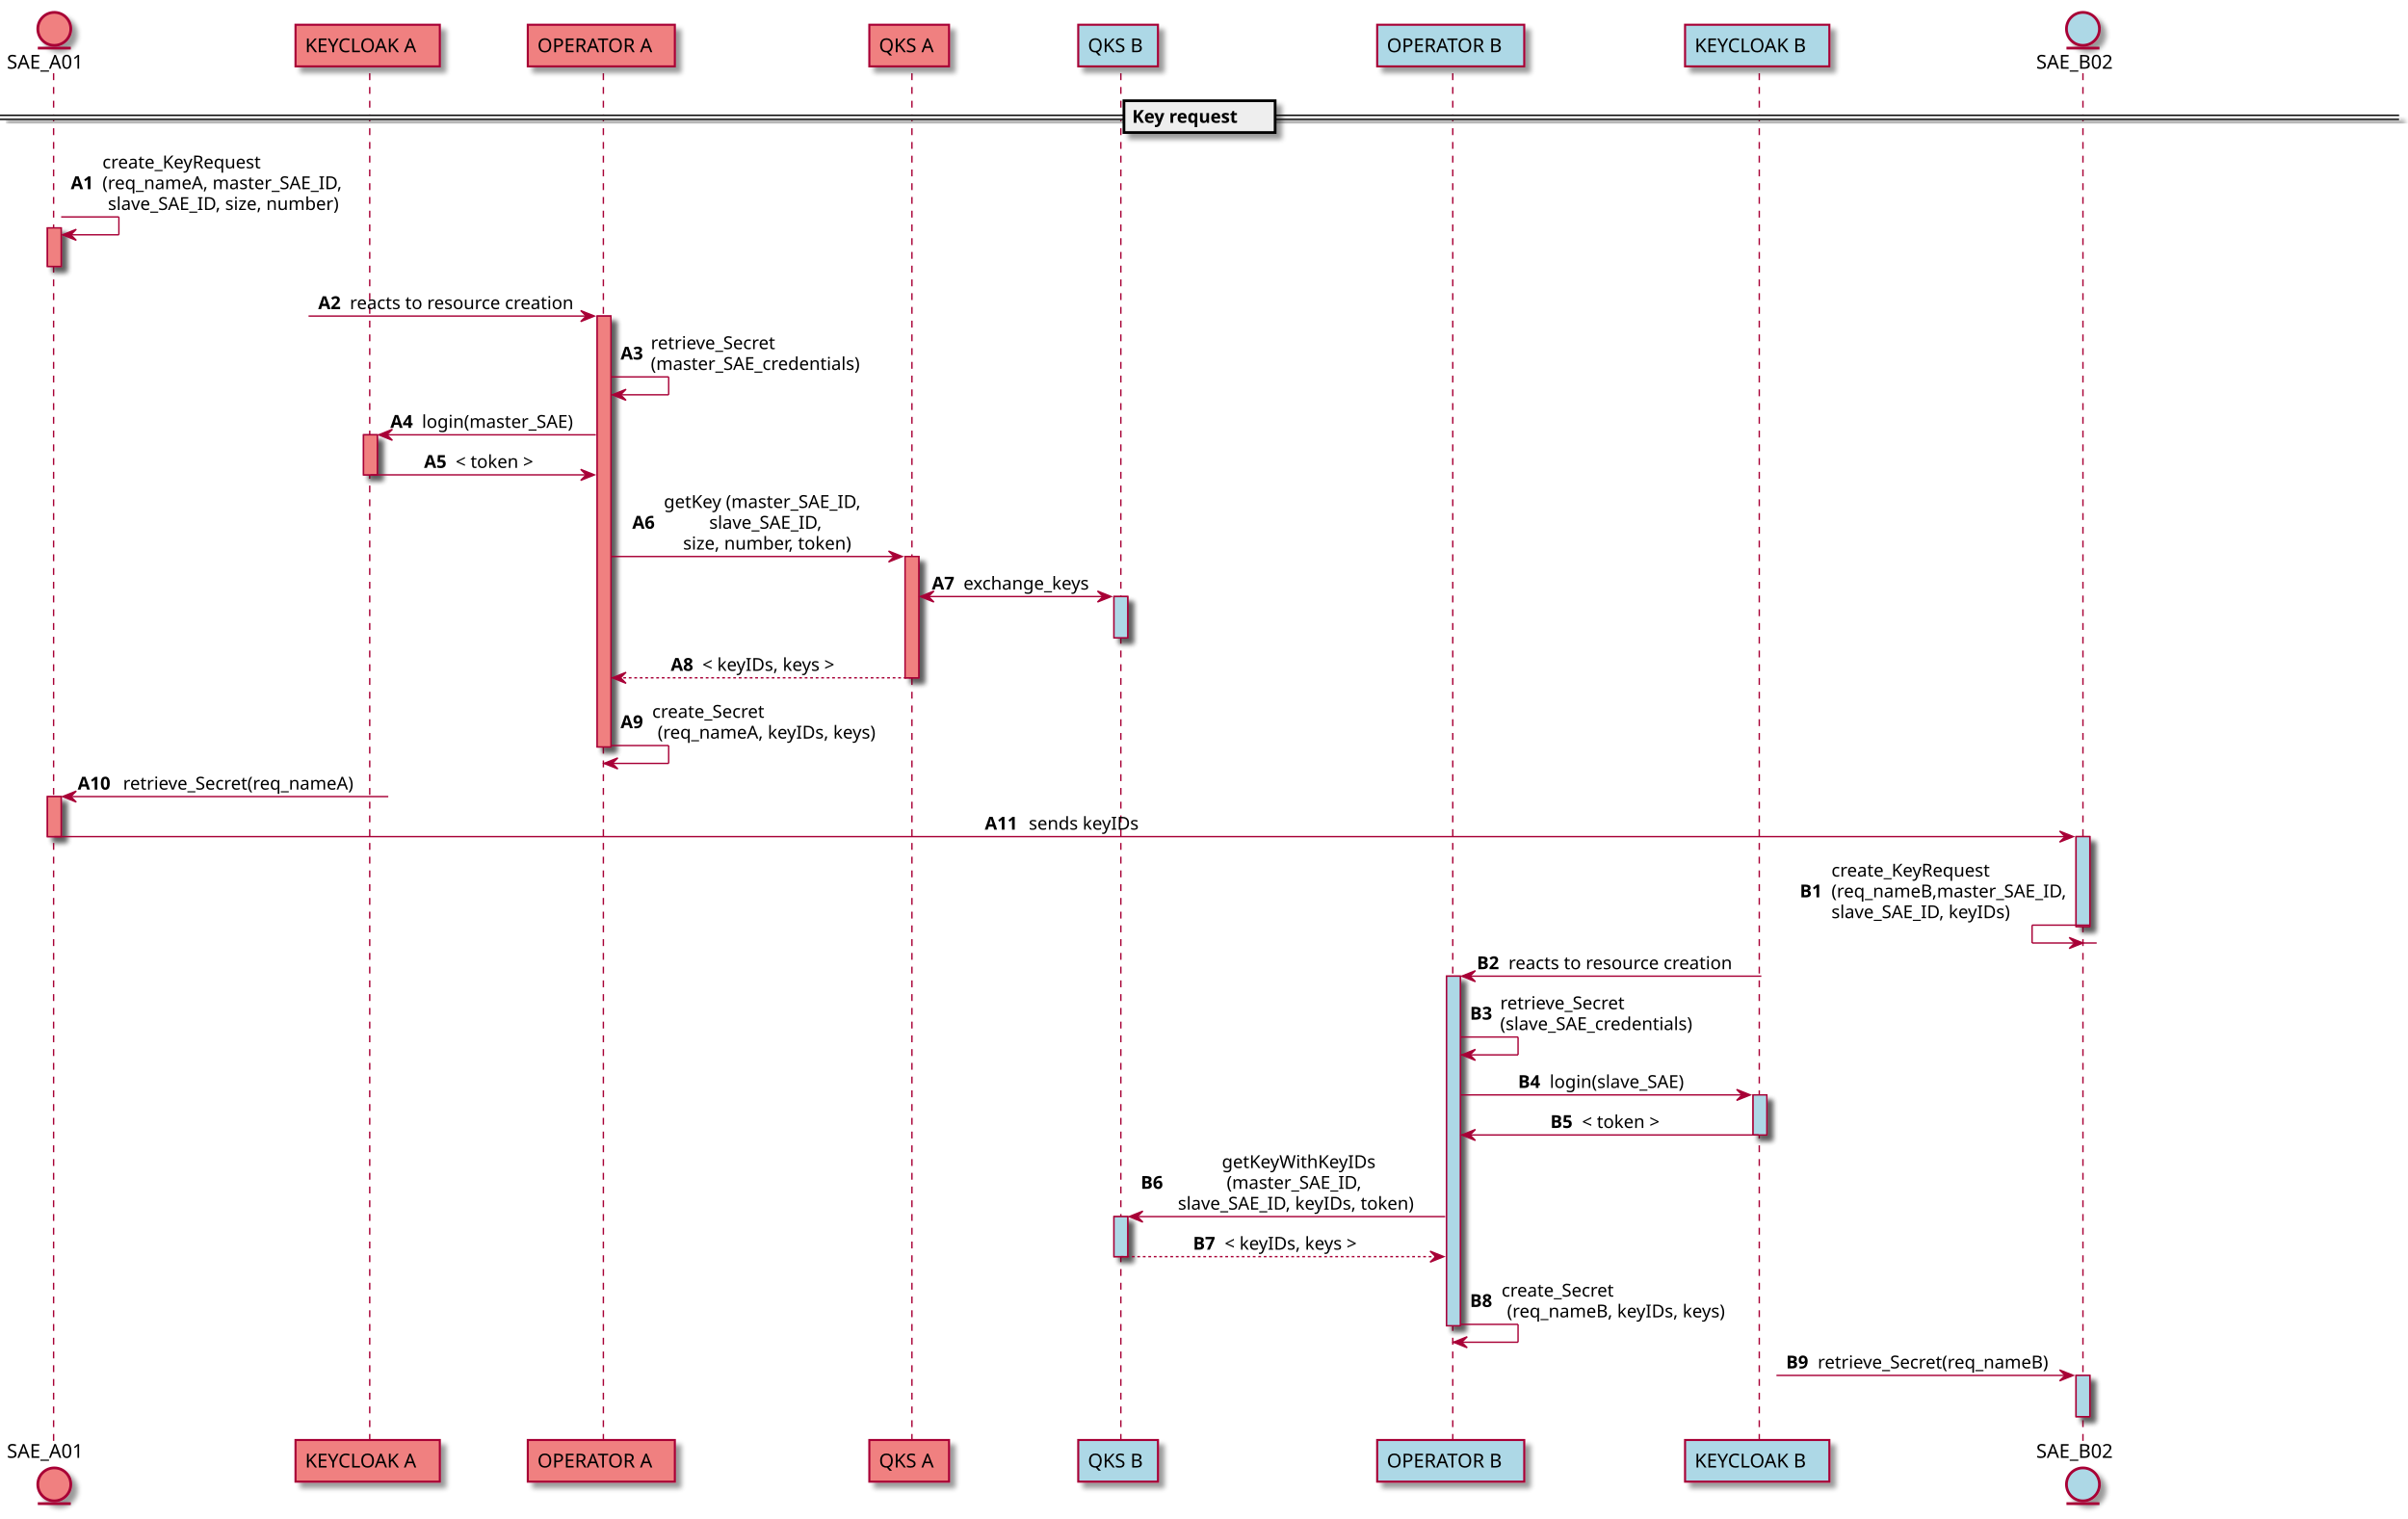
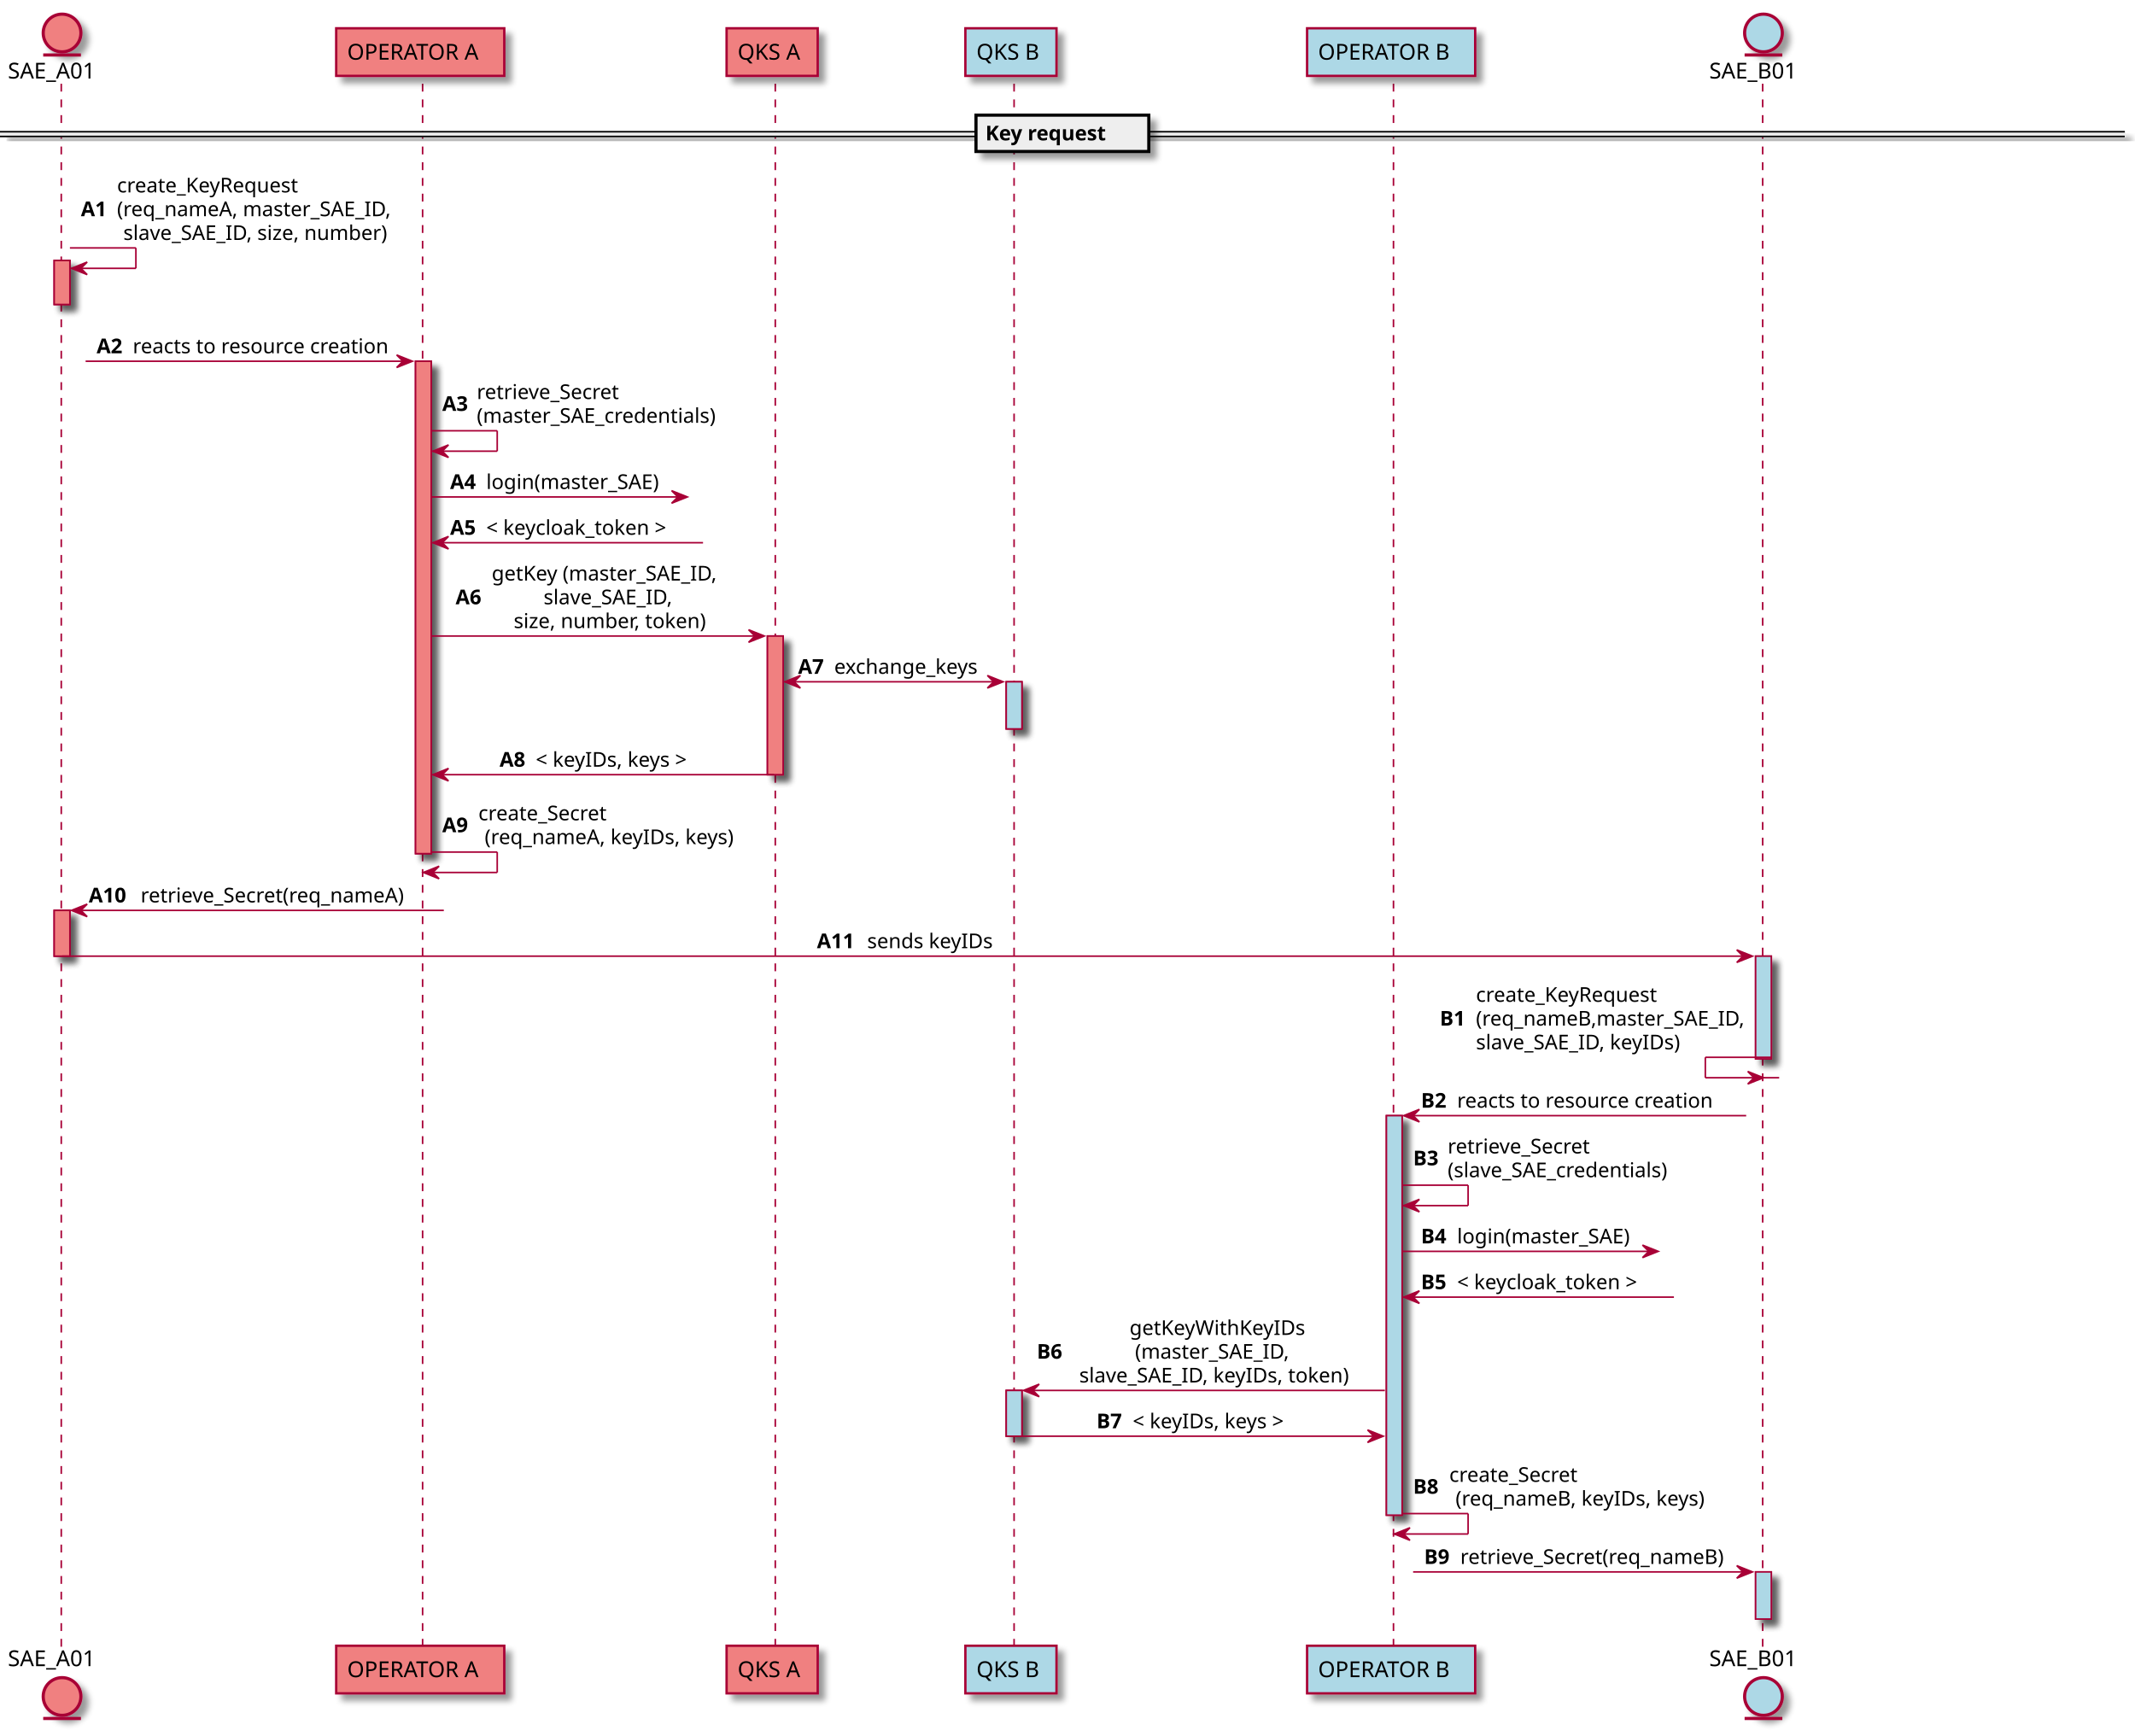
- <svg xmlns="http://www.w3.org/2000/svg" contentScriptType="application/ecmascript" contentStyleType="text/css" height="1105px" preserveAspectRatio="none" style="width:1752px;height:1105px;background:#FFFFFF;" version="1.1" viewBox="0 0 1752 1105" width="1752px" zoomAndPan="magnify">
+ <svg xmlns="http://www.w3.org/2000/svg" contentScriptType="application/ecmascript" contentStyleType="text/css" height="1105px" preserveAspectRatio="none" style="width:1359px;height:1105px;background:#FFFFFF;" version="1.1" viewBox="0 0 1359 1105" width="1359px" zoomAndPan="magnify">
  <defs>
-     <filter height="300%" id="f1t8utbbnerh4x" width="300%" x="-1" y="-1">
+     <filter height="300%" id="fbura4qzcntbe" width="300%" x="-1" y="-1">
      <feGaussianBlur result="blurOut" stdDeviation="2.0" />
      <feColorMatrix in="blurOut" result="blurOut2" type="matrix" values="0 0 0 0 0 0 0 0 0 0 0 0 0 0 0 0 0 0 .4 0" />
      <feOffset dx="4.0" dy="4.0" in="blurOut2" result="blurOut3" />
      <feBlend in="SourceGraphic" in2="blurOut3" mode="normal" />
    </filter>
  </defs>
  <g>
-     <rect fill="#F08080" filter="url(#f1t8utbbnerh4x)" height="28" style="stroke:#A80036;stroke-width:1.0;" width="10" x="34.5" y="165.828" />
-     <rect fill="#F08080" filter="url(#f1t8utbbnerh4x)" height="29.133" style="stroke:#A80036;stroke-width:1.0;" width="10" x="34.5" y="579.555" />
-     <rect fill="#F08080" filter="url(#f1t8utbbnerh4x)" height="29.133" style="stroke:#A80036;stroke-width:1.0;" width="10" x="264.5" y="316.359" />
-     <rect fill="#F08080" filter="url(#f1t8utbbnerh4x)" height="313.461" style="stroke:#A80036;stroke-width:1.0;" width="10" x="434.5" y="229.961" />
-     <rect fill="#F08080" filter="url(#f1t8utbbnerh4x)" height="88.266" style="stroke:#A80036;stroke-width:1.0;" width="10" x="658.5" y="404.891" />
-     <rect fill="#ADD8E6" filter="url(#f1t8utbbnerh4x)" height="30" style="stroke:#A80036;stroke-width:1.0;" width="10" x="810.5" y="434.023" />
-     <rect fill="#ADD8E6" filter="url(#f1t8utbbnerh4x)" height="29.133" style="stroke:#A80036;stroke-width:1.0;" width="10" x="810.5" y="885.148" />
-     <rect fill="#ADD8E6" filter="url(#f1t8utbbnerh4x)" height="254.328" style="stroke:#A80036;stroke-width:1.0;" width="10" x="1052.5" y="710.219" />
-     <rect fill="#ADD8E6" filter="url(#f1t8utbbnerh4x)" height="29.133" style="stroke:#A80036;stroke-width:1.0;" width="10" x="1275.5" y="796.617" />
-     <rect fill="#ADD8E6" filter="url(#f1t8utbbnerh4x)" height="65.398" style="stroke:#A80036;stroke-width:1.0;" width="10" x="1510.5" y="608.688" />
-     <rect fill="#ADD8E6" filter="url(#f1t8utbbnerh4x)" height="30" style="stroke:#A80036;stroke-width:1.0;" width="10" x="1510.5" y="1000.68" />
+     <rect fill="#F08080" filter="url(#fbura4qzcntbe)" height="28" style="stroke:#A80036;stroke-width:1.0;" width="10" x="34.5" y="165.828" />
+     <rect fill="#F08080" filter="url(#fbura4qzcntbe)" height="29.133" style="stroke:#A80036;stroke-width:1.0;" width="10" x="34.5" y="579.555" />
+     <rect fill="#F08080" filter="url(#fbura4qzcntbe)" height="313.461" style="stroke:#A80036;stroke-width:1.0;" width="10" x="264.5" y="229.961" />
+     <rect fill="#F08080" filter="url(#fbura4qzcntbe)" height="88.266" style="stroke:#A80036;stroke-width:1.0;" width="10" x="488.5" y="404.891" />
+     <rect fill="#ADD8E6" filter="url(#fbura4qzcntbe)" height="30" style="stroke:#A80036;stroke-width:1.0;" width="10" x="640.5" y="434.023" />
+     <rect fill="#ADD8E6" filter="url(#fbura4qzcntbe)" height="29.133" style="stroke:#A80036;stroke-width:1.0;" width="10" x="640.5" y="885.148" />
+     <rect fill="#ADD8E6" filter="url(#fbura4qzcntbe)" height="254.328" style="stroke:#A80036;stroke-width:1.0;" width="10" x="882.5" y="710.219" />
+     <rect fill="#ADD8E6" filter="url(#fbura4qzcntbe)" height="65.398" style="stroke:#A80036;stroke-width:1.0;" width="10" x="1117.5" y="608.688" />
+     <rect fill="#ADD8E6" filter="url(#fbura4qzcntbe)" height="30" style="stroke:#A80036;stroke-width:1.0;" width="10" x="1117.5" y="1000.68" />
    <line style="stroke:#A80036;stroke-width:1.0;stroke-dasharray:5.0,5.0;" x1="39" x2="39" y1="53.297" y2="1048.68" />
    <line style="stroke:#A80036;stroke-width:1.0;stroke-dasharray:5.0,5.0;" x1="269" x2="269" y1="53.297" y2="1048.68" />
-     <line style="stroke:#A80036;stroke-width:1.0;stroke-dasharray:5.0,5.0;" x1="439" x2="439" y1="53.297" y2="1048.68" />
-     <line style="stroke:#A80036;stroke-width:1.0;stroke-dasharray:5.0,5.0;" x1="663.5" x2="663.5" y1="53.297" y2="1048.68" />
-     <line style="stroke:#A80036;stroke-width:1.0;stroke-dasharray:5.0,5.0;" x1="815.5" x2="815.5" y1="53.297" y2="1048.68" />
-     <line style="stroke:#A80036;stroke-width:1.0;stroke-dasharray:5.0,5.0;" x1="1057" x2="1057" y1="53.297" y2="1048.68" />
-     <line style="stroke:#A80036;stroke-width:1.0;stroke-dasharray:5.0,5.0;" x1="1280" x2="1280" y1="53.297" y2="1048.68" />
-     <line style="stroke:#A80036;stroke-width:1.0;stroke-dasharray:5.0,5.0;" x1="1515.5" x2="1515.5" y1="53.297" y2="1048.68" />
+     <line style="stroke:#A80036;stroke-width:1.0;stroke-dasharray:5.0,5.0;" x1="493.5" x2="493.5" y1="53.297" y2="1048.68" />
+     <line style="stroke:#A80036;stroke-width:1.0;stroke-dasharray:5.0,5.0;" x1="645.5" x2="645.5" y1="53.297" y2="1048.68" />
+     <line style="stroke:#A80036;stroke-width:1.0;stroke-dasharray:5.0,5.0;" x1="887" x2="887" y1="53.297" y2="1048.68" />
+     <line style="stroke:#A80036;stroke-width:1.0;stroke-dasharray:5.0,5.0;" x1="1122" x2="1122" y1="53.297" y2="1048.68" />
    <text fill="#000000" font-family="sans-serif" font-size="14" lengthAdjust="spacing" textLength="63" x="5" y="49.995">SAE_A01</text>
-     <ellipse cx="39.5" cy="21" fill="#F08080" filter="url(#f1t8utbbnerh4x)" rx="12" ry="12" style="stroke:#A80036;stroke-width:2.0;" />
+     <ellipse cx="39.5" cy="21" fill="#F08080" filter="url(#fbura4qzcntbe)" rx="12" ry="12" style="stroke:#A80036;stroke-width:2.0;" />
    <line style="stroke:#A80036;stroke-width:2.0;" x1="27.5" x2="51.5" y1="35" y2="35" />
    <text fill="#000000" font-family="sans-serif" font-size="14" lengthAdjust="spacing" textLength="63" x="5" y="1060.675">SAE_A01</text>
-     <ellipse cx="39.5" cy="1079.977" fill="#F08080" filter="url(#f1t8utbbnerh4x)" rx="12" ry="12" style="stroke:#A80036;stroke-width:2.0;" />
+     <ellipse cx="39.5" cy="1079.977" fill="#F08080" filter="url(#fbura4qzcntbe)" rx="12" ry="12" style="stroke:#A80036;stroke-width:2.0;" />
    <line style="stroke:#A80036;stroke-width:2.0;" x1="27.5" x2="51.5" y1="1093.977" y2="1093.977" />
-     <rect fill="#F08080" filter="url(#f1t8utbbnerh4x)" height="30.297" style="stroke:#A80036;stroke-width:1.5;" width="105" x="215" y="18" />
-     <text fill="#000000" font-family="sans-serif" font-size="14" lengthAdjust="spacing" textLength="91" x="222" y="37.995">KEYCLOAK A</text>
-     <rect fill="#F08080" filter="url(#f1t8utbbnerh4x)" height="30.297" style="stroke:#A80036;stroke-width:1.5;" width="105" x="215" y="1047.68" />
-     <text fill="#000000" font-family="sans-serif" font-size="14" lengthAdjust="spacing" textLength="91" x="222" y="1067.675">KEYCLOAK A</text>
-     <rect fill="#F08080" filter="url(#f1t8utbbnerh4x)" height="30.297" style="stroke:#A80036;stroke-width:1.5;" width="107" x="384" y="18" />
-     <text fill="#000000" font-family="sans-serif" font-size="14" lengthAdjust="spacing" textLength="93" x="391" y="37.995">OPERATOR A</text>
-     <rect fill="#F08080" filter="url(#f1t8utbbnerh4x)" height="30.297" style="stroke:#A80036;stroke-width:1.5;" width="107" x="384" y="1047.68" />
-     <text fill="#000000" font-family="sans-serif" font-size="14" lengthAdjust="spacing" textLength="93" x="391" y="1067.675">OPERATOR A</text>
-     <rect fill="#F08080" filter="url(#f1t8utbbnerh4x)" height="30.297" style="stroke:#A80036;stroke-width:1.5;" width="58" x="632.5" y="18" />
-     <text fill="#000000" font-family="sans-serif" font-size="14" lengthAdjust="spacing" textLength="44" x="639.5" y="37.995">QKS A</text>
-     <rect fill="#F08080" filter="url(#f1t8utbbnerh4x)" height="30.297" style="stroke:#A80036;stroke-width:1.5;" width="58" x="632.5" y="1047.68" />
-     <text fill="#000000" font-family="sans-serif" font-size="14" lengthAdjust="spacing" textLength="44" x="639.5" y="1067.675">QKS A</text>
-     <rect fill="#ADD8E6" filter="url(#f1t8utbbnerh4x)" height="30.297" style="stroke:#A80036;stroke-width:1.5;" width="58" x="784.5" y="18" />
-     <text fill="#000000" font-family="sans-serif" font-size="14" lengthAdjust="spacing" textLength="44" x="791.5" y="37.995">QKS B</text>
-     <rect fill="#ADD8E6" filter="url(#f1t8utbbnerh4x)" height="30.297" style="stroke:#A80036;stroke-width:1.5;" width="58" x="784.5" y="1047.68" />
-     <text fill="#000000" font-family="sans-serif" font-size="14" lengthAdjust="spacing" textLength="44" x="791.5" y="1067.675">QKS B</text>
-     <rect fill="#ADD8E6" filter="url(#f1t8utbbnerh4x)" height="30.297" style="stroke:#A80036;stroke-width:1.5;" width="107" x="1002" y="18" />
-     <text fill="#000000" font-family="sans-serif" font-size="14" lengthAdjust="spacing" textLength="93" x="1009" y="37.995">OPERATOR B</text>
-     <rect fill="#ADD8E6" filter="url(#f1t8utbbnerh4x)" height="30.297" style="stroke:#A80036;stroke-width:1.5;" width="107" x="1002" y="1047.68" />
-     <text fill="#000000" font-family="sans-serif" font-size="14" lengthAdjust="spacing" textLength="93" x="1009" y="1067.675">OPERATOR B</text>
-     <rect fill="#ADD8E6" filter="url(#f1t8utbbnerh4x)" height="30.297" style="stroke:#A80036;stroke-width:1.5;" width="105" x="1226" y="18" />
-     <text fill="#000000" font-family="sans-serif" font-size="14" lengthAdjust="spacing" textLength="91" x="1233" y="37.995">KEYCLOAK B</text>
-     <rect fill="#ADD8E6" filter="url(#f1t8utbbnerh4x)" height="30.297" style="stroke:#A80036;stroke-width:1.5;" width="105" x="1226" y="1047.68" />
-     <text fill="#000000" font-family="sans-serif" font-size="14" lengthAdjust="spacing" textLength="91" x="1233" y="1067.675">KEYCLOAK B</text>
-     <text fill="#000000" font-family="sans-serif" font-size="14" lengthAdjust="spacing" textLength="62" x="1481.5" y="49.995">SAE_B02</text>
-     <ellipse cx="1515.5" cy="21" fill="#ADD8E6" filter="url(#f1t8utbbnerh4x)" rx="12" ry="12" style="stroke:#A80036;stroke-width:2.0;" />
-     <line style="stroke:#A80036;stroke-width:2.0;" x1="1503.5" x2="1527.5" y1="35" y2="35" />
-     <text fill="#000000" font-family="sans-serif" font-size="14" lengthAdjust="spacing" textLength="62" x="1481.5" y="1060.675">SAE_B02</text>
-     <ellipse cx="1515.5" cy="1079.977" fill="#ADD8E6" filter="url(#f1t8utbbnerh4x)" rx="12" ry="12" style="stroke:#A80036;stroke-width:2.0;" />
-     <line style="stroke:#A80036;stroke-width:2.0;" x1="1503.5" x2="1527.5" y1="1093.977" y2="1093.977" />
-     <rect fill="#F08080" filter="url(#f1t8utbbnerh4x)" height="28" style="stroke:#A80036;stroke-width:1.0;" width="10" x="34.5" y="165.828" />
-     <rect fill="#F08080" filter="url(#f1t8utbbnerh4x)" height="29.133" style="stroke:#A80036;stroke-width:1.0;" width="10" x="34.5" y="579.555" />
-     <rect fill="#F08080" filter="url(#f1t8utbbnerh4x)" height="29.133" style="stroke:#A80036;stroke-width:1.0;" width="10" x="264.5" y="316.359" />
-     <rect fill="#F08080" filter="url(#f1t8utbbnerh4x)" height="313.461" style="stroke:#A80036;stroke-width:1.0;" width="10" x="434.5" y="229.961" />
-     <rect fill="#F08080" filter="url(#f1t8utbbnerh4x)" height="88.266" style="stroke:#A80036;stroke-width:1.0;" width="10" x="658.5" y="404.891" />
-     <rect fill="#ADD8E6" filter="url(#f1t8utbbnerh4x)" height="30" style="stroke:#A80036;stroke-width:1.0;" width="10" x="810.5" y="434.023" />
-     <rect fill="#ADD8E6" filter="url(#f1t8utbbnerh4x)" height="29.133" style="stroke:#A80036;stroke-width:1.0;" width="10" x="810.5" y="885.148" />
-     <rect fill="#ADD8E6" filter="url(#f1t8utbbnerh4x)" height="254.328" style="stroke:#A80036;stroke-width:1.0;" width="10" x="1052.5" y="710.219" />
-     <rect fill="#ADD8E6" filter="url(#f1t8utbbnerh4x)" height="29.133" style="stroke:#A80036;stroke-width:1.0;" width="10" x="1275.5" y="796.617" />
-     <rect fill="#ADD8E6" filter="url(#f1t8utbbnerh4x)" height="65.398" style="stroke:#A80036;stroke-width:1.0;" width="10" x="1510.5" y="608.688" />
-     <rect fill="#ADD8E6" filter="url(#f1t8utbbnerh4x)" height="30" style="stroke:#A80036;stroke-width:1.0;" width="10" x="1510.5" y="1000.68" />
-     <rect fill="#EEEEEE" filter="url(#f1t8utbbnerh4x)" height="3" style="stroke:#EEEEEE;stroke-width:1.0;" width="1745.5" x="0" y="83.863" />
-     <line style="stroke:#000000;stroke-width:1.0;" x1="0" x2="1745.5" y1="83.863" y2="83.863" />
-     <line style="stroke:#000000;stroke-width:1.0;" x1="0" x2="1745.5" y1="86.863" y2="86.863" />
-     <rect fill="#EEEEEE" filter="url(#f1t8utbbnerh4x)" height="23.133" style="stroke:#000000;stroke-width:2.0;" width="110" x="817.75" y="73.297" />
-     <text fill="#000000" font-family="sans-serif" font-size="13" font-weight="bold" lengthAdjust="spacing" textLength="91" x="823.75" y="89.364">Key request</text>
+     <rect fill="#F08080" filter="url(#fbura4qzcntbe)" height="30.297" style="stroke:#A80036;stroke-width:1.5;" width="107" x="214" y="18" />
+     <text fill="#000000" font-family="sans-serif" font-size="14" lengthAdjust="spacing" textLength="93" x="221" y="37.995">OPERATOR A</text>
+     <rect fill="#F08080" filter="url(#fbura4qzcntbe)" height="30.297" style="stroke:#A80036;stroke-width:1.5;" width="107" x="214" y="1047.68" />
+     <text fill="#000000" font-family="sans-serif" font-size="14" lengthAdjust="spacing" textLength="93" x="221" y="1067.675">OPERATOR A</text>
+     <rect fill="#F08080" filter="url(#fbura4qzcntbe)" height="30.297" style="stroke:#A80036;stroke-width:1.5;" width="58" x="462.5" y="18" />
+     <text fill="#000000" font-family="sans-serif" font-size="14" lengthAdjust="spacing" textLength="44" x="469.5" y="37.995">QKS A</text>
+     <rect fill="#F08080" filter="url(#fbura4qzcntbe)" height="30.297" style="stroke:#A80036;stroke-width:1.5;" width="58" x="462.5" y="1047.68" />
+     <text fill="#000000" font-family="sans-serif" font-size="14" lengthAdjust="spacing" textLength="44" x="469.5" y="1067.675">QKS A</text>
+     <rect fill="#ADD8E6" filter="url(#fbura4qzcntbe)" height="30.297" style="stroke:#A80036;stroke-width:1.5;" width="58" x="614.5" y="18" />
+     <text fill="#000000" font-family="sans-serif" font-size="14" lengthAdjust="spacing" textLength="44" x="621.5" y="37.995">QKS B</text>
+     <rect fill="#ADD8E6" filter="url(#fbura4qzcntbe)" height="30.297" style="stroke:#A80036;stroke-width:1.5;" width="58" x="614.5" y="1047.68" />
+     <text fill="#000000" font-family="sans-serif" font-size="14" lengthAdjust="spacing" textLength="44" x="621.5" y="1067.675">QKS B</text>
+     <rect fill="#ADD8E6" filter="url(#fbura4qzcntbe)" height="30.297" style="stroke:#A80036;stroke-width:1.5;" width="107" x="832" y="18" />
+     <text fill="#000000" font-family="sans-serif" font-size="14" lengthAdjust="spacing" textLength="93" x="839" y="37.995">OPERATOR B</text>
+     <rect fill="#ADD8E6" filter="url(#fbura4qzcntbe)" height="30.297" style="stroke:#A80036;stroke-width:1.5;" width="107" x="832" y="1047.68" />
+     <text fill="#000000" font-family="sans-serif" font-size="14" lengthAdjust="spacing" textLength="93" x="839" y="1067.675">OPERATOR B</text>
+     <text fill="#000000" font-family="sans-serif" font-size="14" lengthAdjust="spacing" textLength="63" x="1088" y="49.995">SAE_B01</text>
+     <ellipse cx="1122.5" cy="21" fill="#ADD8E6" filter="url(#fbura4qzcntbe)" rx="12" ry="12" style="stroke:#A80036;stroke-width:2.0;" />
+     <line style="stroke:#A80036;stroke-width:2.0;" x1="1110.5" x2="1134.5" y1="35" y2="35" />
+     <text fill="#000000" font-family="sans-serif" font-size="14" lengthAdjust="spacing" textLength="63" x="1088" y="1060.675">SAE_B01</text>
+     <ellipse cx="1122.5" cy="1079.977" fill="#ADD8E6" filter="url(#fbura4qzcntbe)" rx="12" ry="12" style="stroke:#A80036;stroke-width:2.0;" />
+     <line style="stroke:#A80036;stroke-width:2.0;" x1="1110.5" x2="1134.5" y1="1093.977" y2="1093.977" />
+     <rect fill="#F08080" filter="url(#fbura4qzcntbe)" height="28" style="stroke:#A80036;stroke-width:1.0;" width="10" x="34.5" y="165.828" />
+     <rect fill="#F08080" filter="url(#fbura4qzcntbe)" height="29.133" style="stroke:#A80036;stroke-width:1.0;" width="10" x="34.5" y="579.555" />
+     <rect fill="#F08080" filter="url(#fbura4qzcntbe)" height="313.461" style="stroke:#A80036;stroke-width:1.0;" width="10" x="264.5" y="229.961" />
+     <rect fill="#F08080" filter="url(#fbura4qzcntbe)" height="88.266" style="stroke:#A80036;stroke-width:1.0;" width="10" x="488.5" y="404.891" />
+     <rect fill="#ADD8E6" filter="url(#fbura4qzcntbe)" height="30" style="stroke:#A80036;stroke-width:1.0;" width="10" x="640.5" y="434.023" />
+     <rect fill="#ADD8E6" filter="url(#fbura4qzcntbe)" height="29.133" style="stroke:#A80036;stroke-width:1.0;" width="10" x="640.5" y="885.148" />
+     <rect fill="#ADD8E6" filter="url(#fbura4qzcntbe)" height="254.328" style="stroke:#A80036;stroke-width:1.0;" width="10" x="882.5" y="710.219" />
+     <rect fill="#ADD8E6" filter="url(#fbura4qzcntbe)" height="65.398" style="stroke:#A80036;stroke-width:1.0;" width="10" x="1117.5" y="608.688" />
+     <rect fill="#ADD8E6" filter="url(#fbura4qzcntbe)" height="30" style="stroke:#A80036;stroke-width:1.0;" width="10" x="1117.5" y="1000.68" />
+     <rect fill="#EEEEEE" filter="url(#fbura4qzcntbe)" height="3" style="stroke:#EEEEEE;stroke-width:1.0;" width="1352.5" x="0" y="83.863" />
+     <line style="stroke:#000000;stroke-width:1.0;" x1="0" x2="1352.5" y1="83.863" y2="83.863" />
+     <line style="stroke:#000000;stroke-width:1.0;" x1="0" x2="1352.5" y1="86.863" y2="86.863" />
+     <rect fill="#EEEEEE" filter="url(#fbura4qzcntbe)" height="23.133" style="stroke:#000000;stroke-width:2.0;" width="110" x="621.25" y="73.297" />
+     <text fill="#000000" font-family="sans-serif" font-size="13" font-weight="bold" lengthAdjust="spacing" textLength="91" x="627.25" y="89.364">Key request</text>
    <line style="stroke:#A80036;stroke-width:1.0;" x1="44.5" x2="86.5" y1="157.828" y2="157.828" />
    <line style="stroke:#A80036;stroke-width:1.0;" x1="86.5" x2="86.5" y1="157.828" y2="170.828" />
    <line style="stroke:#A80036;stroke-width:1.0;" x1="45.5" x2="86.5" y1="170.828" y2="170.828" />
    <polygon fill="#A80036" points="55.5,166.828,45.5,170.828,55.5,174.828,51.5,170.828" style="stroke:#A80036;stroke-width:1.0;" />
    <text fill="#000000" font-family="sans-serif" font-size="13" font-weight="bold" lengthAdjust="spacing" textLength="19" x="51.5" y="137.629">A1</text>
    <text fill="#000000" font-family="sans-serif" font-size="13" lengthAdjust="spacing" textLength="125" x="74.5" y="122.497">create_KeyRequest</text>
    <text fill="#000000" font-family="sans-serif" font-size="13" lengthAdjust="spacing" textLength="189" x="74.5" y="137.629">(req_nameA, master_SAE_ID,</text>
    <text fill="#000000" font-family="sans-serif" font-size="13" lengthAdjust="spacing" textLength="182" x="78.5" y="152.762">slave_SAE_ID, size, number)</text>
-     <polygon fill="#A80036" points="422.5,225.961,432.5,229.961,422.5,233.961,426.5,229.961" style="stroke:#A80036;stroke-width:1.0;" />
-     <line style="stroke:#A80036;stroke-width:1.0;" x1="224.5" x2="428.5" y1="229.961" y2="229.961" />
-     <text fill="#000000" font-family="sans-serif" font-size="13" font-weight="bold" lengthAdjust="spacing" textLength="19" x="231.5" y="224.895">A2</text>
-     <text fill="#000000" font-family="sans-serif" font-size="13" lengthAdjust="spacing" textLength="173" x="254.5" y="224.895">reacts to resource creation</text>
-     <line style="stroke:#A80036;stroke-width:1.0;" x1="444.5" x2="486.5" y1="274.227" y2="274.227" />
-     <line style="stroke:#A80036;stroke-width:1.0;" x1="486.5" x2="486.5" y1="274.227" y2="287.227" />
-     <line style="stroke:#A80036;stroke-width:1.0;" x1="445.5" x2="486.5" y1="287.227" y2="287.227" />
-     <polygon fill="#A80036" points="455.5,283.227,445.5,287.227,455.5,291.227,451.5,287.227" style="stroke:#A80036;stroke-width:1.0;" />
-     <text fill="#000000" font-family="sans-serif" font-size="13" font-weight="bold" lengthAdjust="spacing" textLength="18" x="451.5" y="261.594">A3</text>
-     <text fill="#000000" font-family="sans-serif" font-size="13" lengthAdjust="spacing" textLength="98" x="473.5" y="254.028">retrieve_Secret</text>
-     <text fill="#000000" font-family="sans-serif" font-size="13" lengthAdjust="spacing" textLength="165" x="473.5" y="269.161">(master_SAE_credentials)</text>
-     <polygon fill="#A80036" points="285.5,312.359,275.5,316.359,285.5,320.359,281.5,316.359" style="stroke:#A80036;stroke-width:1.0;" />
-     <line style="stroke:#A80036;stroke-width:1.0;" x1="279.5" x2="433.5" y1="316.359" y2="316.359" />
-     <text fill="#000000" font-family="sans-serif" font-size="13" font-weight="bold" lengthAdjust="spacing" textLength="19" x="284" y="311.293">A4</text>
-     <text fill="#000000" font-family="sans-serif" font-size="13" lengthAdjust="spacing" textLength="118" x="307" y="311.293">login(master_SAE)</text>
-     <polygon fill="#A80036" points="422.5,341.492,432.5,345.492,422.5,349.492,426.5,345.492" style="stroke:#A80036;stroke-width:1.0;" />
-     <line style="stroke:#A80036;stroke-width:1.0;" x1="269.5" x2="428.5" y1="345.492" y2="345.492" />
-     <text fill="#000000" font-family="sans-serif" font-size="13" font-weight="bold" lengthAdjust="spacing" textLength="19" x="308.5" y="340.426">A5</text>
-     <text fill="#000000" font-family="sans-serif" font-size="13" lengthAdjust="spacing" textLength="64" x="331.5" y="340.426">&lt; token &gt;</text>
-     <polygon fill="#A80036" points="646.5,400.891,656.5,404.891,646.5,408.891,650.5,404.891" style="stroke:#A80036;stroke-width:1.0;" />
-     <line style="stroke:#A80036;stroke-width:1.0;" x1="444.5" x2="652.5" y1="404.891" y2="404.891" />
-     <text fill="#000000" font-family="sans-serif" font-size="13" font-weight="bold" lengthAdjust="spacing" textLength="19" x="460" y="384.692">A6</text>
-     <text fill="#000000" font-family="sans-serif" font-size="13" lengthAdjust="spacing" textLength="156" x="483" y="369.559">getKey (master_SAE_ID,</text>
-     <text fill="#000000" font-family="sans-serif" font-size="13" lengthAdjust="spacing" textLength="90" x="516" y="384.692">slave_SAE_ID,</text>
-     <text fill="#000000" font-family="sans-serif" font-size="13" lengthAdjust="spacing" textLength="132" x="497" y="399.825">size, number, token)</text>
-     <polygon fill="#A80036" points="679.5,430.023,669.5,434.023,679.5,438.023,675.5,434.023" style="stroke:#A80036;stroke-width:1.0;" />
-     <polygon fill="#A80036" points="798.5,430.023,808.5,434.023,798.5,438.023,802.5,434.023" style="stroke:#A80036;stroke-width:1.0;" />
-     <line style="stroke:#A80036;stroke-width:1.0;" x1="673.5" x2="804.5" y1="434.023" y2="434.023" />
-     <text fill="#000000" font-family="sans-serif" font-size="13" font-weight="bold" lengthAdjust="spacing" textLength="19" x="678" y="428.957">A7</text>
-     <text fill="#000000" font-family="sans-serif" font-size="13" lengthAdjust="spacing" textLength="100" x="701" y="428.957">exchange_keys</text>
-     <polygon fill="#A80036" points="455.5,489.156,445.5,493.156,455.5,497.156,451.5,493.156" style="stroke:#A80036;stroke-width:1.0;" />
-     <line style="stroke:#A80036;stroke-width:1.0;stroke-dasharray:2.0,2.0;" x1="449.5" x2="662.5" y1="493.156" y2="493.156" />
-     <text fill="#000000" font-family="sans-serif" font-size="13" font-weight="bold" lengthAdjust="spacing" textLength="19" x="488" y="488.09">A8</text>
-     <text fill="#000000" font-family="sans-serif" font-size="13" lengthAdjust="spacing" textLength="109" x="511" y="488.09">&lt; keyIDs, keys &gt;</text>
-     <line style="stroke:#A80036;stroke-width:1.0;" x1="444.5" x2="486.5" y1="542.422" y2="542.422" />
-     <line style="stroke:#A80036;stroke-width:1.0;" x1="486.5" x2="486.5" y1="542.422" y2="555.422" />
-     <line style="stroke:#A80036;stroke-width:1.0;" x1="439.5" x2="486.5" y1="555.422" y2="555.422" />
-     <polygon fill="#A80036" points="449.5,551.422,439.5,555.422,449.5,559.422,445.5,555.422" style="stroke:#A80036;stroke-width:1.0;" />
-     <text fill="#000000" font-family="sans-serif" font-size="13" font-weight="bold" lengthAdjust="spacing" textLength="19" x="451.5" y="529.79">A9</text>
-     <text fill="#000000" font-family="sans-serif" font-size="13" lengthAdjust="spacing" textLength="89" x="474.5" y="522.223">create_Secret</text>
-     <text fill="#000000" font-family="sans-serif" font-size="13" lengthAdjust="spacing" textLength="173" x="478.5" y="537.356">(req_nameA, keyIDs, keys)</text>
+     <polygon fill="#A80036" points="252.5,225.961,262.5,229.961,252.5,233.961,256.5,229.961" style="stroke:#A80036;stroke-width:1.0;" />
+     <line style="stroke:#A80036;stroke-width:1.0;" x1="54.5" x2="258.5" y1="229.961" y2="229.961" />
+     <text fill="#000000" font-family="sans-serif" font-size="13" font-weight="bold" lengthAdjust="spacing" textLength="19" x="61.5" y="224.895">A2</text>
+     <text fill="#000000" font-family="sans-serif" font-size="13" lengthAdjust="spacing" textLength="173" x="84.5" y="224.895">reacts to resource creation</text>
+     <line style="stroke:#A80036;stroke-width:1.0;" x1="274.5" x2="316.5" y1="274.227" y2="274.227" />
+     <line style="stroke:#A80036;stroke-width:1.0;" x1="316.5" x2="316.5" y1="274.227" y2="287.227" />
+     <line style="stroke:#A80036;stroke-width:1.0;" x1="275.5" x2="316.5" y1="287.227" y2="287.227" />
+     <polygon fill="#A80036" points="285.5,283.227,275.5,287.227,285.5,291.227,281.5,287.227" style="stroke:#A80036;stroke-width:1.0;" />
+     <text fill="#000000" font-family="sans-serif" font-size="13" font-weight="bold" lengthAdjust="spacing" textLength="18" x="281.5" y="261.594">A3</text>
+     <text fill="#000000" font-family="sans-serif" font-size="13" lengthAdjust="spacing" textLength="98" x="303.5" y="254.028">retrieve_Secret</text>
+     <text fill="#000000" font-family="sans-serif" font-size="13" lengthAdjust="spacing" textLength="165" x="303.5" y="269.161">(master_SAE_credentials)</text>
+     <polygon fill="#A80036" points="427.5,312.359,437.5,316.359,427.5,320.359,431.5,316.359" style="stroke:#A80036;stroke-width:1.0;" />
+     <line style="stroke:#A80036;stroke-width:1.0;" x1="274.5" x2="433.5" y1="316.359" y2="316.359" />
+     <text fill="#000000" font-family="sans-serif" font-size="13" font-weight="bold" lengthAdjust="spacing" textLength="19" x="286.5" y="311.293">A4</text>
+     <text fill="#000000" font-family="sans-serif" font-size="13" lengthAdjust="spacing" textLength="118" x="309.5" y="311.293">login(master_SAE)</text>
+     <polygon fill="#A80036" points="285.5,341.492,275.5,345.492,285.5,349.492,281.5,345.492" style="stroke:#A80036;stroke-width:1.0;" />
+     <line style="stroke:#A80036;stroke-width:1.0;" x1="279.5" x2="447.5" y1="345.492" y2="345.492" />
+     <text fill="#000000" font-family="sans-serif" font-size="13" font-weight="bold" lengthAdjust="spacing" textLength="19" x="286.5" y="340.426">A5</text>
+     <text fill="#000000" font-family="sans-serif" font-size="13" lengthAdjust="spacing" textLength="127" x="309.5" y="340.426">&lt; keycloak_token &gt;</text>
+     <polygon fill="#A80036" points="476.5,400.891,486.5,404.891,476.5,408.891,480.5,404.891" style="stroke:#A80036;stroke-width:1.0;" />
+     <line style="stroke:#A80036;stroke-width:1.0;" x1="274.5" x2="482.5" y1="404.891" y2="404.891" />
+     <text fill="#000000" font-family="sans-serif" font-size="13" font-weight="bold" lengthAdjust="spacing" textLength="19" x="290" y="384.692">A6</text>
+     <text fill="#000000" font-family="sans-serif" font-size="13" lengthAdjust="spacing" textLength="156" x="313" y="369.559">getKey (master_SAE_ID,</text>
+     <text fill="#000000" font-family="sans-serif" font-size="13" lengthAdjust="spacing" textLength="90" x="346" y="384.692">slave_SAE_ID,</text>
+     <text fill="#000000" font-family="sans-serif" font-size="13" lengthAdjust="spacing" textLength="132" x="327" y="399.825">size, number, token)</text>
+     <polygon fill="#A80036" points="509.5,430.023,499.5,434.023,509.5,438.023,505.5,434.023" style="stroke:#A80036;stroke-width:1.0;" />
+     <polygon fill="#A80036" points="628.5,430.023,638.5,434.023,628.5,438.023,632.5,434.023" style="stroke:#A80036;stroke-width:1.0;" />
+     <line style="stroke:#A80036;stroke-width:1.0;" x1="503.5" x2="634.5" y1="434.023" y2="434.023" />
+     <text fill="#000000" font-family="sans-serif" font-size="13" font-weight="bold" lengthAdjust="spacing" textLength="19" x="508" y="428.957">A7</text>
+     <text fill="#000000" font-family="sans-serif" font-size="13" lengthAdjust="spacing" textLength="100" x="531" y="428.957">exchange_keys</text>
+     <polygon fill="#A80036" points="285.5,489.156,275.5,493.156,285.5,497.156,281.5,493.156" style="stroke:#A80036;stroke-width:1.0;" />
+     <line style="stroke:#A80036;stroke-width:1.0;" x1="279.5" x2="492.5" y1="493.156" y2="493.156" />
+     <text fill="#000000" font-family="sans-serif" font-size="13" font-weight="bold" lengthAdjust="spacing" textLength="19" x="318" y="488.09">A8</text>
+     <text fill="#000000" font-family="sans-serif" font-size="13" lengthAdjust="spacing" textLength="109" x="341" y="488.09">&lt; keyIDs, keys &gt;</text>
+     <line style="stroke:#A80036;stroke-width:1.0;" x1="274.5" x2="316.5" y1="542.422" y2="542.422" />
+     <line style="stroke:#A80036;stroke-width:1.0;" x1="316.5" x2="316.5" y1="542.422" y2="555.422" />
+     <line style="stroke:#A80036;stroke-width:1.0;" x1="269.5" x2="316.5" y1="555.422" y2="555.422" />
+     <polygon fill="#A80036" points="279.5,551.422,269.5,555.422,279.5,559.422,275.5,555.422" style="stroke:#A80036;stroke-width:1.0;" />
+     <text fill="#000000" font-family="sans-serif" font-size="13" font-weight="bold" lengthAdjust="spacing" textLength="19" x="281.5" y="529.79">A9</text>
+     <text fill="#000000" font-family="sans-serif" font-size="13" lengthAdjust="spacing" textLength="89" x="304.5" y="522.223">create_Secret</text>
+     <text fill="#000000" font-family="sans-serif" font-size="13" lengthAdjust="spacing" textLength="173" x="308.5" y="537.356">(req_nameA, keyIDs, keys)</text>
    <polygon fill="#A80036" points="55.5,575.555,45.5,579.555,55.5,583.555,51.5,579.555" style="stroke:#A80036;stroke-width:1.0;" />
    <line style="stroke:#A80036;stroke-width:1.0;" x1="49.5" x2="282.5" y1="579.555" y2="579.555" />
    <text fill="#000000" font-family="sans-serif" font-size="13" font-weight="bold" lengthAdjust="spacing" textLength="29" x="56.5" y="574.489">A10</text>
    <text fill="#000000" font-family="sans-serif" font-size="13" lengthAdjust="spacing" textLength="182" x="89.5" y="574.489">retrieve_Secret(req_nameA)</text>
-     <polygon fill="#A80036" points="1498.5,604.688,1508.5,608.688,1498.5,612.688,1502.5,608.688" style="stroke:#A80036;stroke-width:1.0;" />
-     <line style="stroke:#A80036;stroke-width:1.0;" x1="39.5" x2="1504.5" y1="608.688" y2="608.688" />
-     <text fill="#000000" font-family="sans-serif" font-size="13" font-weight="bold" lengthAdjust="spacing" textLength="28" x="716.5" y="603.622">A11</text>
-     <text fill="#000000" font-family="sans-serif" font-size="13" lengthAdjust="spacing" textLength="85" x="748.5" y="603.622">sends keyIDs</text>
-     <line style="stroke:#A80036;stroke-width:1.0;" x1="1478.5" x2="1520.5" y1="673.086" y2="673.086" />
-     <line style="stroke:#A80036;stroke-width:1.0;" x1="1478.5" x2="1478.5" y1="673.086" y2="686.086" />
-     <line style="stroke:#A80036;stroke-width:1.0;" x1="1478.5" x2="1525.5" y1="686.086" y2="686.086" />
-     <polygon fill="#A80036" points="1505.5,682.086,1515.5,686.086,1505.5,690.086,1509.5,686.086" style="stroke:#A80036;stroke-width:1.0;" />
-     <text fill="#000000" font-family="sans-serif" font-size="13" font-weight="bold" lengthAdjust="spacing" textLength="19" x="1309.5" y="652.887">B1</text>
-     <text fill="#000000" font-family="sans-serif" font-size="13" lengthAdjust="spacing" textLength="125" x="1332.5" y="637.754">create_KeyRequest</text>
-     <text fill="#000000" font-family="sans-serif" font-size="13" lengthAdjust="spacing" textLength="184" x="1332.5" y="652.887">(req_nameB,master_SAE_ID,</text>
-     <text fill="#000000" font-family="sans-serif" font-size="13" lengthAdjust="spacing" textLength="142" x="1332.5" y="668.02">slave_SAE_ID, keyIDs)</text>
-     <polygon fill="#A80036" points="1073.5,706.219,1063.5,710.219,1073.5,714.219,1069.5,710.219" style="stroke:#A80036;stroke-width:1.0;" />
-     <line style="stroke:#A80036;stroke-width:1.0;" x1="1067.5" x2="1281.5" y1="710.219" y2="710.219" />
-     <text fill="#000000" font-family="sans-serif" font-size="13" font-weight="bold" lengthAdjust="spacing" textLength="19" x="1074.5" y="705.153">B2</text>
-     <text fill="#000000" font-family="sans-serif" font-size="13" lengthAdjust="spacing" textLength="173" x="1097.5" y="705.153">reacts to resource creation</text>
-     <line style="stroke:#A80036;stroke-width:1.0;" x1="1062.5" x2="1104.5" y1="754.484" y2="754.484" />
-     <line style="stroke:#A80036;stroke-width:1.0;" x1="1104.5" x2="1104.5" y1="754.484" y2="767.484" />
-     <line style="stroke:#A80036;stroke-width:1.0;" x1="1063.5" x2="1104.5" y1="767.484" y2="767.484" />
-     <polygon fill="#A80036" points="1073.5,763.484,1063.5,767.484,1073.5,771.484,1069.5,767.484" style="stroke:#A80036;stroke-width:1.0;" />
-     <text fill="#000000" font-family="sans-serif" font-size="13" font-weight="bold" lengthAdjust="spacing" textLength="18" x="1069.5" y="741.852">B3</text>
-     <text fill="#000000" font-family="sans-serif" font-size="13" lengthAdjust="spacing" textLength="98" x="1091.5" y="734.286">retrieve_Secret</text>
-     <text fill="#000000" font-family="sans-serif" font-size="13" lengthAdjust="spacing" textLength="153" x="1091.5" y="749.418">(slave_SAE_credentials)</text>
-     <polygon fill="#A80036" points="1263.5,792.617,1273.5,796.617,1263.5,800.617,1267.5,796.617" style="stroke:#A80036;stroke-width:1.0;" />
-     <line style="stroke:#A80036;stroke-width:1.0;" x1="1062.5" x2="1269.5" y1="796.617" y2="796.617" />
-     <text fill="#000000" font-family="sans-serif" font-size="13" font-weight="bold" lengthAdjust="spacing" textLength="19" x="1104.5" y="791.551">B4</text>
-     <text fill="#000000" font-family="sans-serif" font-size="13" lengthAdjust="spacing" textLength="106" x="1127.5" y="791.551">login(slave_SAE)</text>
-     <polygon fill="#A80036" points="1073.5,821.75,1063.5,825.75,1073.5,829.75,1069.5,825.75" style="stroke:#A80036;stroke-width:1.0;" />
-     <line style="stroke:#A80036;stroke-width:1.0;" x1="1067.5" x2="1279.5" y1="825.75" y2="825.75" />
-     <text fill="#000000" font-family="sans-serif" font-size="13" font-weight="bold" lengthAdjust="spacing" textLength="19" x="1128" y="820.684">B5</text>
-     <text fill="#000000" font-family="sans-serif" font-size="13" lengthAdjust="spacing" textLength="64" x="1151" y="820.684">&lt; token &gt;</text>
-     <polygon fill="#A80036" points="831.5,881.148,821.5,885.148,831.5,889.148,827.5,885.148" style="stroke:#A80036;stroke-width:1.0;" />
-     <line style="stroke:#A80036;stroke-width:1.0;" x1="825.5" x2="1051.5" y1="885.148" y2="885.148" />
-     <text fill="#000000" font-family="sans-serif" font-size="13" font-weight="bold" lengthAdjust="spacing" textLength="19" x="830" y="864.95">B6</text>
-     <text fill="#000000" font-family="sans-serif" font-size="13" lengthAdjust="spacing" textLength="118" x="889" y="849.817">getKeyWithKeyIDs</text>
-     <text fill="#000000" font-family="sans-serif" font-size="13" lengthAdjust="spacing" textLength="107" x="892.5" y="864.95">(master_SAE_ID,</text>
-     <text fill="#000000" font-family="sans-serif" font-size="13" lengthAdjust="spacing" textLength="186" x="857" y="880.082">slave_SAE_ID, keyIDs, token)</text>
-     <polygon fill="#A80036" points="1040.5,910.281,1050.5,914.281,1040.5,918.281,1044.5,914.281" style="stroke:#A80036;stroke-width:1.0;" />
-     <line style="stroke:#A80036;stroke-width:1.0;stroke-dasharray:2.0,2.0;" x1="815.5" x2="1046.5" y1="914.281" y2="914.281" />
-     <text fill="#000000" font-family="sans-serif" font-size="13" font-weight="bold" lengthAdjust="spacing" textLength="19" x="868" y="909.215">B7</text>
-     <text fill="#000000" font-family="sans-serif" font-size="13" lengthAdjust="spacing" textLength="109" x="891" y="909.215">&lt; keyIDs, keys &gt;</text>
-     <line style="stroke:#A80036;stroke-width:1.0;" x1="1062.5" x2="1104.5" y1="963.547" y2="963.547" />
-     <line style="stroke:#A80036;stroke-width:1.0;" x1="1104.5" x2="1104.5" y1="963.547" y2="976.547" />
-     <line style="stroke:#A80036;stroke-width:1.0;" x1="1057.5" x2="1104.5" y1="976.547" y2="976.547" />
-     <polygon fill="#A80036" points="1067.5,972.547,1057.5,976.547,1067.5,980.547,1063.5,976.547" style="stroke:#A80036;stroke-width:1.0;" />
-     <text fill="#000000" font-family="sans-serif" font-size="13" font-weight="bold" lengthAdjust="spacing" textLength="19" x="1069.5" y="950.915">B8</text>
-     <text fill="#000000" font-family="sans-serif" font-size="13" lengthAdjust="spacing" textLength="89" x="1092.5" y="943.348">create_Secret</text>
-     <text fill="#000000" font-family="sans-serif" font-size="13" lengthAdjust="spacing" textLength="172" x="1096.5" y="958.481">(req_nameB, keyIDs, keys)</text>
-     <polygon fill="#A80036" points="1498.5,996.68,1508.5,1000.68,1498.5,1004.68,1502.5,1000.68" style="stroke:#A80036;stroke-width:1.0;" />
-     <line style="stroke:#A80036;stroke-width:1.0;" x1="1292.5" x2="1504.5" y1="1000.68" y2="1000.68" />
-     <text fill="#000000" font-family="sans-serif" font-size="13" font-weight="bold" lengthAdjust="spacing" textLength="19" x="1299.5" y="995.614">B9</text>
-     <text fill="#000000" font-family="sans-serif" font-size="13" lengthAdjust="spacing" textLength="181" x="1322.5" y="995.614">retrieve_Secret(req_nameB)</text>
+     <polygon fill="#A80036" points="1105.5,604.688,1115.5,608.688,1105.5,612.688,1109.5,608.688" style="stroke:#A80036;stroke-width:1.0;" />
+     <line style="stroke:#A80036;stroke-width:1.0;" x1="39.5" x2="1111.5" y1="608.688" y2="608.688" />
+     <text fill="#000000" font-family="sans-serif" font-size="13" font-weight="bold" lengthAdjust="spacing" textLength="28" x="520" y="603.622">A11</text>
+     <text fill="#000000" font-family="sans-serif" font-size="13" lengthAdjust="spacing" textLength="85" x="552" y="603.622">sends keyIDs</text>
+     <line style="stroke:#A80036;stroke-width:1.0;" x1="1085.5" x2="1127.5" y1="673.086" y2="673.086" />
+     <line style="stroke:#A80036;stroke-width:1.0;" x1="1085.5" x2="1085.5" y1="673.086" y2="686.086" />
+     <line style="stroke:#A80036;stroke-width:1.0;" x1="1085.5" x2="1132.5" y1="686.086" y2="686.086" />
+     <polygon fill="#A80036" points="1112.5,682.086,1122.5,686.086,1112.5,690.086,1116.5,686.086" style="stroke:#A80036;stroke-width:1.0;" />
+     <text fill="#000000" font-family="sans-serif" font-size="13" font-weight="bold" lengthAdjust="spacing" textLength="19" x="916.5" y="652.887">B1</text>
+     <text fill="#000000" font-family="sans-serif" font-size="13" lengthAdjust="spacing" textLength="125" x="939.5" y="637.754">create_KeyRequest</text>
+     <text fill="#000000" font-family="sans-serif" font-size="13" lengthAdjust="spacing" textLength="184" x="939.5" y="652.887">(req_nameB,master_SAE_ID,</text>
+     <text fill="#000000" font-family="sans-serif" font-size="13" lengthAdjust="spacing" textLength="142" x="939.5" y="668.02">slave_SAE_ID, keyIDs)</text>
+     <polygon fill="#A80036" points="903.5,706.219,893.5,710.219,903.5,714.219,899.5,710.219" style="stroke:#A80036;stroke-width:1.0;" />
+     <line style="stroke:#A80036;stroke-width:1.0;" x1="897.5" x2="1111.5" y1="710.219" y2="710.219" />
+     <text fill="#000000" font-family="sans-serif" font-size="13" font-weight="bold" lengthAdjust="spacing" textLength="19" x="904.5" y="705.153">B2</text>
+     <text fill="#000000" font-family="sans-serif" font-size="13" lengthAdjust="spacing" textLength="173" x="927.5" y="705.153">reacts to resource creation</text>
+     <line style="stroke:#A80036;stroke-width:1.0;" x1="892.5" x2="934.5" y1="754.484" y2="754.484" />
+     <line style="stroke:#A80036;stroke-width:1.0;" x1="934.5" x2="934.5" y1="754.484" y2="767.484" />
+     <line style="stroke:#A80036;stroke-width:1.0;" x1="893.5" x2="934.5" y1="767.484" y2="767.484" />
+     <polygon fill="#A80036" points="903.5,763.484,893.5,767.484,903.5,771.484,899.5,767.484" style="stroke:#A80036;stroke-width:1.0;" />
+     <text fill="#000000" font-family="sans-serif" font-size="13" font-weight="bold" lengthAdjust="spacing" textLength="18" x="899.5" y="741.852">B3</text>
+     <text fill="#000000" font-family="sans-serif" font-size="13" lengthAdjust="spacing" textLength="98" x="921.5" y="734.286">retrieve_Secret</text>
+     <text fill="#000000" font-family="sans-serif" font-size="13" lengthAdjust="spacing" textLength="153" x="921.5" y="749.418">(slave_SAE_credentials)</text>
+     <polygon fill="#A80036" points="1045.5,792.617,1055.5,796.617,1045.5,800.617,1049.5,796.617" style="stroke:#A80036;stroke-width:1.0;" />
+     <line style="stroke:#A80036;stroke-width:1.0;" x1="892.5" x2="1051.5" y1="796.617" y2="796.617" />
+     <text fill="#000000" font-family="sans-serif" font-size="13" font-weight="bold" lengthAdjust="spacing" textLength="19" x="904.5" y="791.551">B4</text>
+     <text fill="#000000" font-family="sans-serif" font-size="13" lengthAdjust="spacing" textLength="118" x="927.5" y="791.551">login(master_SAE)</text>
+     <polygon fill="#A80036" points="903.5,821.75,893.5,825.75,903.5,829.75,899.5,825.75" style="stroke:#A80036;stroke-width:1.0;" />
+     <line style="stroke:#A80036;stroke-width:1.0;" x1="897.5" x2="1065.5" y1="825.75" y2="825.75" />
+     <text fill="#000000" font-family="sans-serif" font-size="13" font-weight="bold" lengthAdjust="spacing" textLength="19" x="904.5" y="820.684">B5</text>
+     <text fill="#000000" font-family="sans-serif" font-size="13" lengthAdjust="spacing" textLength="127" x="927.5" y="820.684">&lt; keycloak_token &gt;</text>
+     <polygon fill="#A80036" points="661.5,881.148,651.5,885.148,661.5,889.148,657.5,885.148" style="stroke:#A80036;stroke-width:1.0;" />
+     <line style="stroke:#A80036;stroke-width:1.0;" x1="655.5" x2="881.5" y1="885.148" y2="885.148" />
+     <text fill="#000000" font-family="sans-serif" font-size="13" font-weight="bold" lengthAdjust="spacing" textLength="19" x="660" y="864.95">B6</text>
+     <text fill="#000000" font-family="sans-serif" font-size="13" lengthAdjust="spacing" textLength="118" x="719" y="849.817">getKeyWithKeyIDs</text>
+     <text fill="#000000" font-family="sans-serif" font-size="13" lengthAdjust="spacing" textLength="107" x="722.5" y="864.95">(master_SAE_ID,</text>
+     <text fill="#000000" font-family="sans-serif" font-size="13" lengthAdjust="spacing" textLength="186" x="687" y="880.082">slave_SAE_ID, keyIDs, token)</text>
+     <polygon fill="#A80036" points="870.5,910.281,880.5,914.281,870.5,918.281,874.5,914.281" style="stroke:#A80036;stroke-width:1.0;" />
+     <line style="stroke:#A80036;stroke-width:1.0;" x1="645.5" x2="876.5" y1="914.281" y2="914.281" />
+     <text fill="#000000" font-family="sans-serif" font-size="13" font-weight="bold" lengthAdjust="spacing" textLength="19" x="698" y="909.215">B7</text>
+     <text fill="#000000" font-family="sans-serif" font-size="13" lengthAdjust="spacing" textLength="109" x="721" y="909.215">&lt; keyIDs, keys &gt;</text>
+     <line style="stroke:#A80036;stroke-width:1.0;" x1="892.5" x2="934.5" y1="963.547" y2="963.547" />
+     <line style="stroke:#A80036;stroke-width:1.0;" x1="934.5" x2="934.5" y1="963.547" y2="976.547" />
+     <line style="stroke:#A80036;stroke-width:1.0;" x1="887.5" x2="934.5" y1="976.547" y2="976.547" />
+     <polygon fill="#A80036" points="897.5,972.547,887.5,976.547,897.5,980.547,893.5,976.547" style="stroke:#A80036;stroke-width:1.0;" />
+     <text fill="#000000" font-family="sans-serif" font-size="13" font-weight="bold" lengthAdjust="spacing" textLength="19" x="899.5" y="950.915">B8</text>
+     <text fill="#000000" font-family="sans-serif" font-size="13" lengthAdjust="spacing" textLength="89" x="922.5" y="943.348">create_Secret</text>
+     <text fill="#000000" font-family="sans-serif" font-size="13" lengthAdjust="spacing" textLength="172" x="926.5" y="958.481">(req_nameB, keyIDs, keys)</text>
+     <polygon fill="#A80036" points="1105.5,996.68,1115.5,1000.68,1105.5,1004.68,1109.5,1000.68" style="stroke:#A80036;stroke-width:1.0;" />
+     <line style="stroke:#A80036;stroke-width:1.0;" x1="899.5" x2="1111.5" y1="1000.68" y2="1000.68" />
+     <text fill="#000000" font-family="sans-serif" font-size="13" font-weight="bold" lengthAdjust="spacing" textLength="19" x="906.5" y="995.614">B9</text>
+     <text fill="#000000" font-family="sans-serif" font-size="13" lengthAdjust="spacing" textLength="181" x="929.5" y="995.614">retrieve_Secret(req_nameB)</text>
  </g>
</svg>
